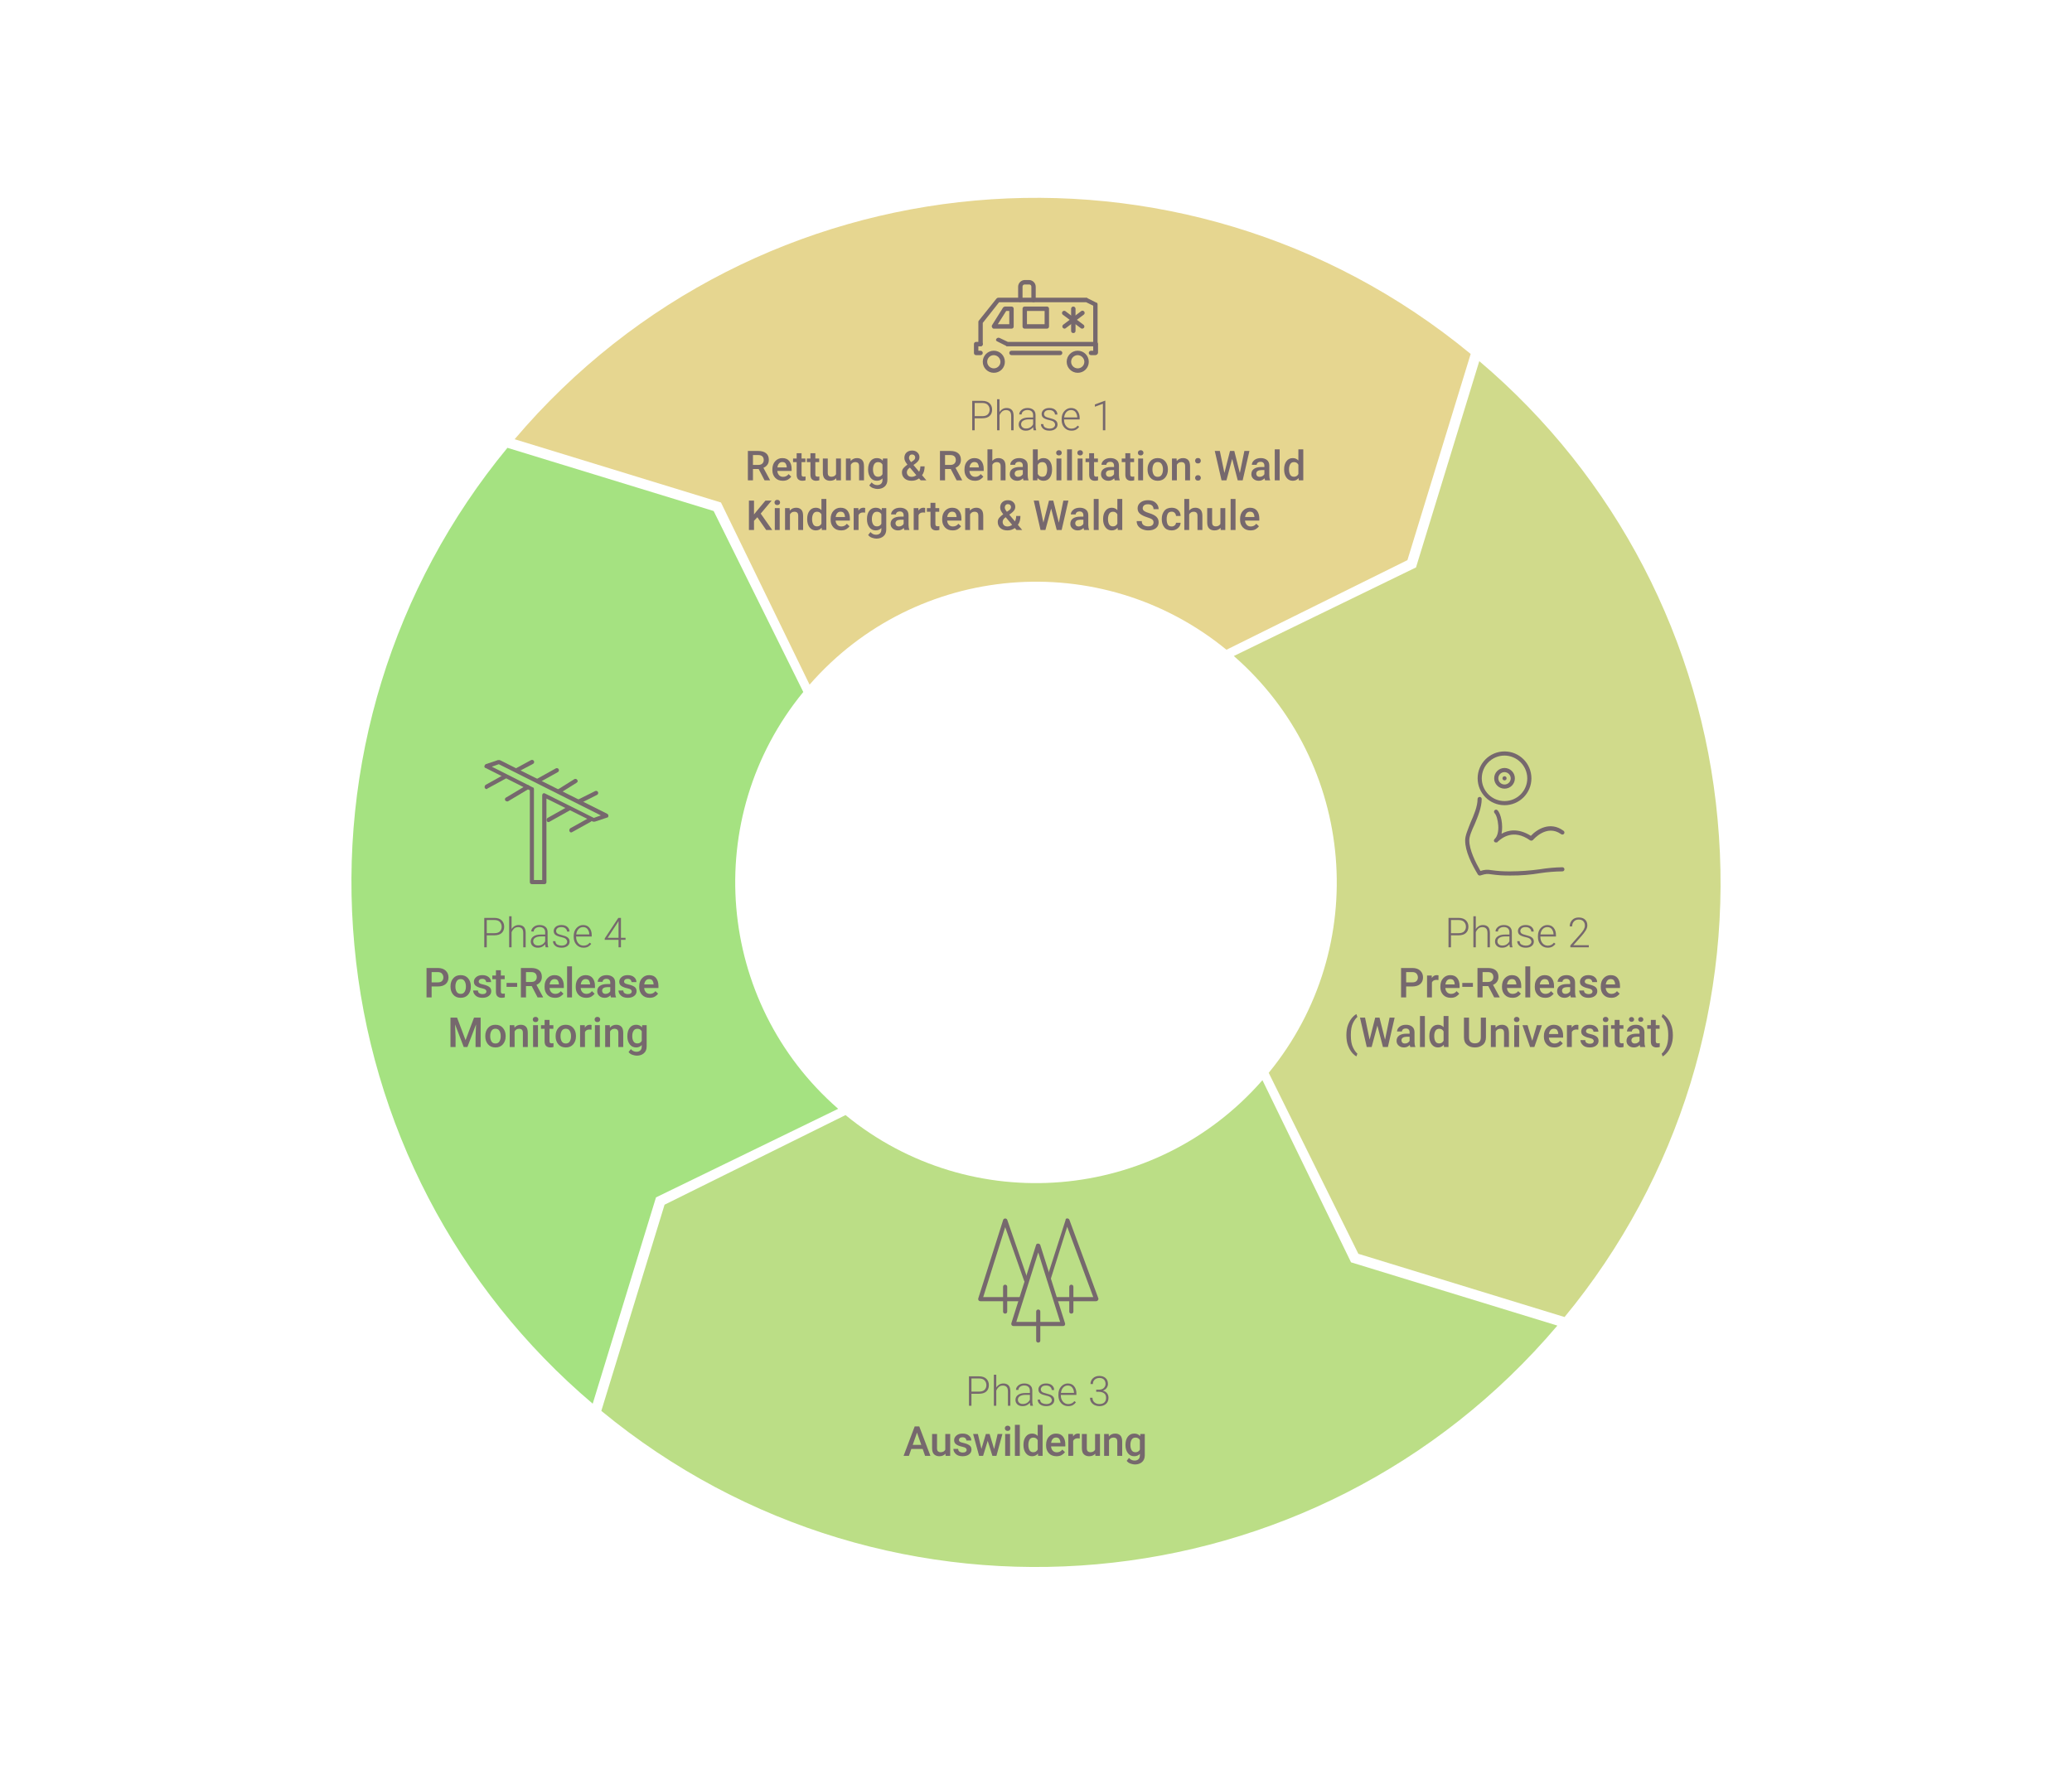
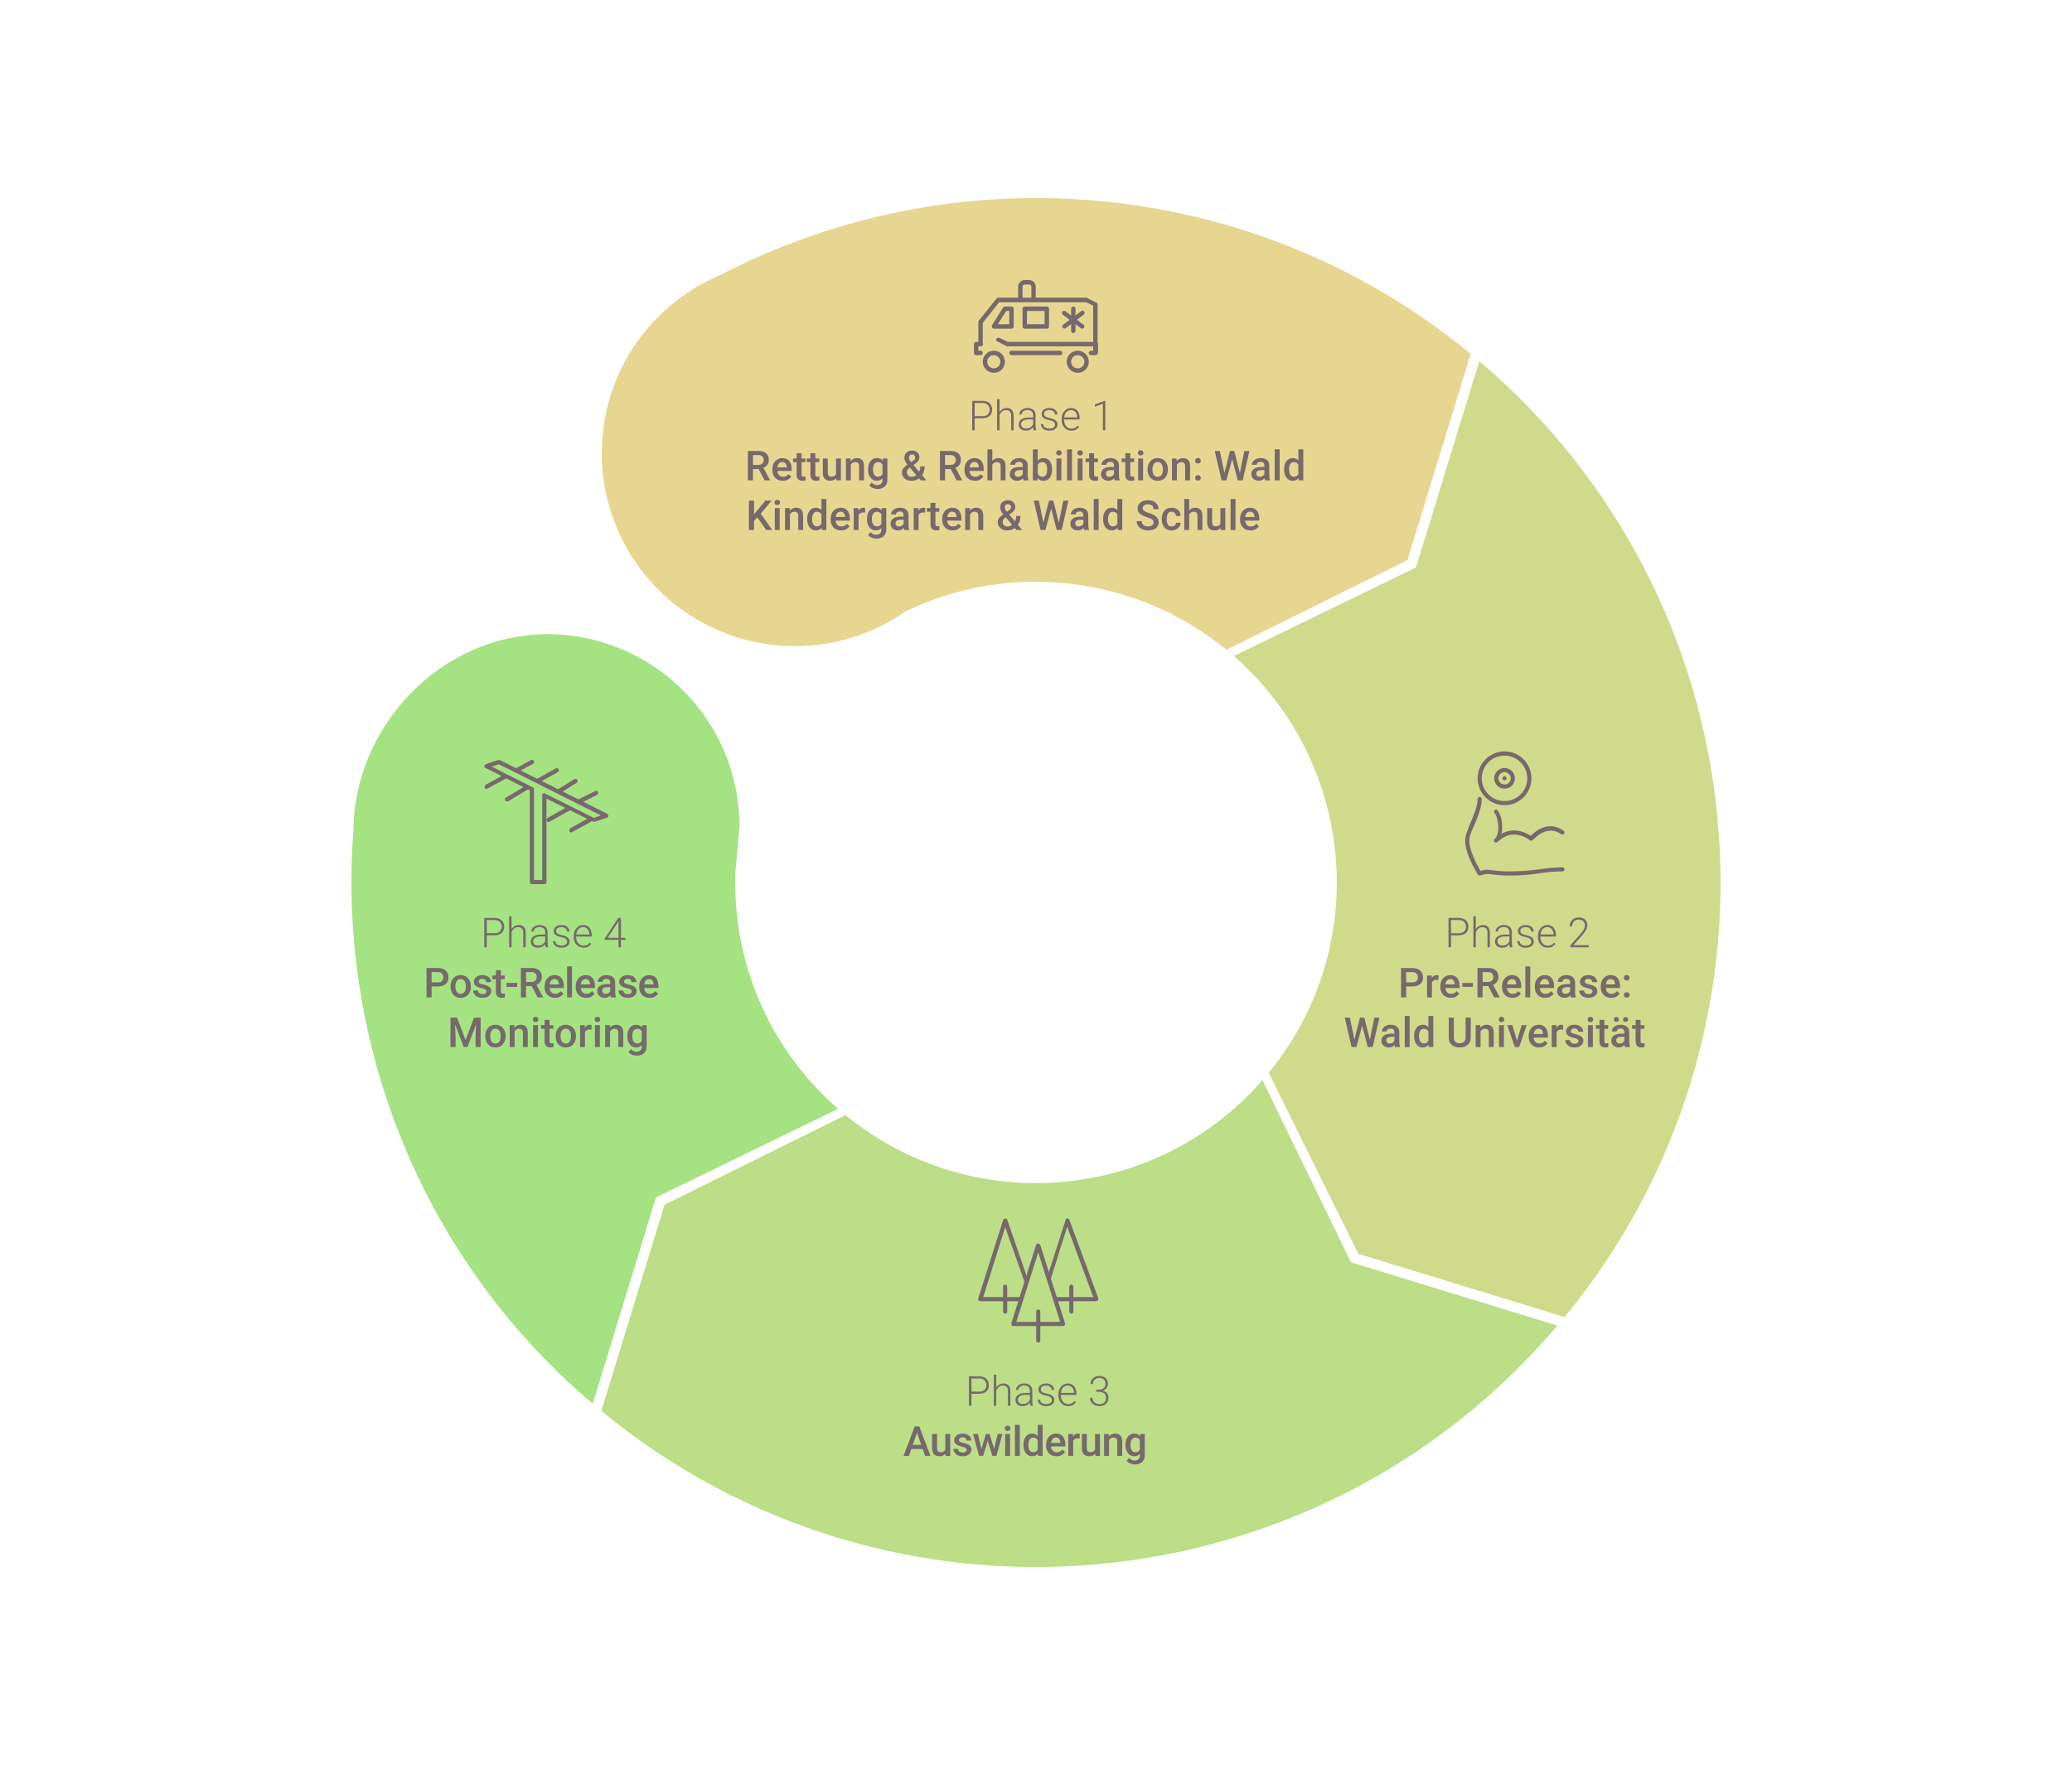
<svg xmlns="http://www.w3.org/2000/svg" viewBox="0 0 1202 1024">
  <defs>
    <style>
      .cls-1 {
        fill: #e6d690;
      }

      .cls-2 {
        fill: #d0da8b;
      }

      .cls-3 {
        fill: #bbde86;
      }

      .cls-4 {
        fill: #a5e281;
      }

      .cls-5, .cls-6 {
        font-size: 24px;
      }

      .cls-12, .cls-5, .cls-6 {
        fill: #76686d;
      }

      .cls-5 {
        font-family: -apple-system, BlinkMacSystemFont, "Segoe UI", "Roboto", "Oxygen", "Ubuntu", "Cantarell", "Fira Sans", "Droid Sans", "Helvetica Neue", sans-serif;
        font-weight:300;
      }

      .cls-6 {
        font-family: -apple-system, BlinkMacSystemFont, "Segoe UI", "Roboto", "Oxygen", "Ubuntu", "Cantarell", "Fira Sans", "Droid Sans", "Helvetica Neue", sans-serif;
        font-weight: 500;
      }

      .cls-7 {
        letter-spacing: 0em;
      }

      .cls-8 {
        letter-spacing: 0em;
      }

      .cls-9 {
        letter-spacing: -0.06em;
      }

      .cls-10 {
        letter-spacing: -0.02em;
      }

      .cls-11 {
        letter-spacing: -0.01em;
      }

      .cls-13 {
        letter-spacing: -0.01em;
      }
    </style>
  </defs>
  <g id="Layer_2" data-name="Layer 2">
    <g>
-       <path class="cls-1" d="M816.47,325l36.69-119.63a396.48,396.48,0,0,0-554.62,49.48l119.7,36.71,51.4,105.69A174.33,174.33,0,0,1,711.49,377Z" />
+       <path id="phase1" class="cls-1" d="M715.86,131.82A397.93,397.93,0,0,0,418.41,159.3l-.7.37a112,112,0,1,0,107.5,195.09A174.74,174.74,0,0,1,711.49,377l105-52,36.69-119.63A394.87,394.87,0,0,0,715.86,131.82ZM433.22,154.48h0Zm2.67-.65.1,0Zm2.7-.58.22,0Zm94.57,195.41-.15.12Z" />
      <path class="cls-2" d="M996.41,475.46A395.7,395.7,0,0,0,858.16,209.54l-36.71,119.7-105.69,51.4A174.33,174.33,0,0,1,736,622.49l52,105,119.63,36.69a395.72,395.72,0,0,0,88.78-288.7Z" />
      <path class="cls-3" d="M385.53,699,348.84,818.63a396.48,396.48,0,0,0,554.62-49.48l-119.7-36.71-51.4-105.69A174.33,174.33,0,0,1,490.51,647Z" />
-       <path class="cls-4" d="M205.59,548.54A395.7,395.7,0,0,0,343.84,814.46l36.71-119.7,105.69-51.4A174.33,174.33,0,0,1,466,401.51l-52-105L294.37,259.84a395.72,395.72,0,0,0-88.78,288.7Z" />
+       <path class="cls-4" d="M204.91,483A398.94,398.94,0,0,0,248.3,694.59a394.73,394.73,0,0,0,95.54,119.87l36.71-119.7,105.69-51.4a173.23,173.23,0,0,1-59-115.31,177,177,0,0,1-.68-21.5L429,479.5A111.5,111.5,0,0,0,317.5,368C255.92,368,205,421.42,205,483Z" />
    </g>
    <g>
      <text class="cls-5" transform="translate(561.82 249.65)">Phase 1</text>
      <text class="cls-6" transform="translate(432.1 278.72)">
        <tspan class="cls-7">Rettung &amp; Rehabilitation: Wald</tspan>
        <tspan x="0.61" y="28.8">Kindergarten &amp; Wald Schule</tspan>
      </text>
      <g>
        <path class="cls-12" d="M635.46,200.93a1.21,1.21,0,0,1-1.28-1.28V177.36l-4.1-2H579.6l-9.48,12v12.3a1.28,1.28,0,1,1-2.56,0V186.84a.94.94,0,0,1,.26-.77l10.25-12.81a1.33,1.33,0,0,1,1-.51h51.25c.26,0,.51,0,.51.26l5.12,2.56c.51,0,.77.51.77,1v23.06A1.21,1.21,0,0,1,635.46,200.93Z" />
        <path class="cls-12" d="M586.78,190.69H576.53c-.51,0-.77-.26-1-.77a1.14,1.14,0,0,1,0-1.28l6.41-10.25a1.94,1.94,0,0,1,1-.51h3.84a1.21,1.21,0,0,1,1.28,1.28V189.4A1.21,1.21,0,0,1,586.78,190.69Zm-7.94-2.56h6.66v-7.69H583.7Z" />
        <path class="cls-12" d="M635.46,206.06H632.9a1.28,1.28,0,1,1,0-2.56h1.28v-2.56h-50c-.26,0-.51,0-.51-.26l-5.12-2.56c-.77-.26-1-1-.51-1.54a1.47,1.47,0,0,1,1.79-.51l4.87,2.31h51a1.21,1.21,0,0,1,1.28,1.28v5.12A1.62,1.62,0,0,1,635.46,206.06Z" />
        <path class="cls-12" d="M568.84,206.06h-2.56a1.21,1.21,0,0,1-1.28-1.28v-5.12a1.21,1.21,0,0,1,1.28-1.28h2.56a1.28,1.28,0,0,1,0,2.56h-1.28v2.56h1.28a1.28,1.28,0,0,1,0,2.56Z" />
        <path class="cls-12" d="M615,206.06H586.78a1.28,1.28,0,0,1,0-2.56H615a1.28,1.28,0,1,1,0,2.56Z" />
        <path class="cls-12" d="M622.65,193.25a1.21,1.21,0,0,1-1.28-1.28V179.15a1.28,1.28,0,1,1,2.56,0V192A1.21,1.21,0,0,1,622.65,193.25Z" />
        <path class="cls-12" d="M627.78,190.69a.94.94,0,0,1-.77-.26l-10.25-7.69a1.28,1.28,0,1,1,1.54-2l10.25,7.69a1.27,1.27,0,0,1,.26,1.79A1.33,1.33,0,0,1,627.78,190.69Z" />
        <path class="cls-12" d="M617.53,190.69a1.33,1.33,0,0,1-1-.51,1.27,1.27,0,0,1,.26-1.79L627,180.69a1.28,1.28,0,1,1,1.54,2l-10.25,7.69A.94.94,0,0,1,617.53,190.69Z" />
        <path class="cls-12" d="M607.28,190.69H594.47a1.21,1.21,0,0,1-1.28-1.28V179.15a1.21,1.21,0,0,1,1.28-1.28h12.81a1.21,1.21,0,0,1,1.28,1.28V189.4A1.21,1.21,0,0,1,607.28,190.69Zm-11.53-2.56H606v-7.69H595.75Z" />
        <path class="cls-12" d="M625.21,216.31a6.41,6.41,0,1,1,6.41-6.41A6.34,6.34,0,0,1,625.21,216.31Zm0-10.25a3.84,3.84,0,1,0,3.84,3.84A3.94,3.94,0,0,0,625.21,206.06Z" />
        <path class="cls-12" d="M576.53,216.31a6.41,6.41,0,1,1,6.41-6.41A6.34,6.34,0,0,1,576.53,216.31Zm0-10.25a3.84,3.84,0,1,0,3.84,3.84A3.94,3.94,0,0,0,576.53,206.06Z" />
        <path class="cls-12" d="M599.59,175.31a1.21,1.21,0,0,1-1.28-1.28v-7.69a1.21,1.21,0,0,0-1.28-1.28h-2.56a1.21,1.21,0,0,0-1.28,1.28V174a1.28,1.28,0,1,1-2.56,0v-7.69a3.94,3.94,0,0,1,3.84-3.84H597a3.94,3.94,0,0,1,3.84,3.84V174A1.21,1.21,0,0,1,599.59,175.31Z" />
      </g>
    </g>
    <g>
      <text class="cls-5" transform="translate(838.13 549.65)">Phase 2</text>
      <text class="cls-6" transform="translate(811.03 578.72)">
-         <tspan>Pre-Release</tspan>
-         <tspan x="-31.49" y="28.8">(Wald Universität)</tspan>
+         <tspan>Pre-Release:</tspan>
+         <tspan x="-31.49" y="28.8">Wald Universität</tspan>
      </text>
      <g>
        <path class="cls-12" d="M858.4,508a1.25,1.25,0,0,1-1-.48c-3.6-6-7.44-13.44-7.44-19.92,0-2.88,1.68-6.48,3.12-10.32,1.92-4.32,4.08-9.36,4.08-13.68a1.2,1.2,0,1,1,2.4,0c0,4.8-2.16,10.08-4.08,14.64-1.68,3.6-3.12,7-3.12,9.36,0,5.52,3.6,12.72,6.48,17.76a11.66,11.66,0,0,1,6.24-.48,70.38,70.38,0,0,0,11.28.72,128.94,128.94,0,0,0,16.8-1.2,92.26,92.26,0,0,1,13.2-1.2,1.2,1.2,0,0,1,0,2.4,91.89,91.89,0,0,0-12.72,1A98.73,98.73,0,0,1,876.4,508a71.79,71.79,0,0,1-11.52-.72c-1.92-.24-2.4-.48-6.24.72Z" />
        <path class="cls-12" d="M868,488.8a1.44,1.44,0,0,1-1-.24,1.16,1.16,0,0,1,0-1.68l.24-.24c1.44-1.44,2.16-4.32,1.92-7.68-.24-3.12-1-6-2.16-7.2a1.19,1.19,0,0,1,1.68-1.68c2.16,2.16,3.36,8.64,2.4,13.68,3.84-2.16,9.6-3.36,17,1.2,3.6-3.84,11.28-8.64,19-2.88a1.2,1.2,0,1,1-1.44,1.92c-8.4-6-16.08,3.12-16.32,3.36a1.48,1.48,0,0,1-1.68.24c-9.84-7-16.56-1.2-18.72.72l-.24.24C868.72,488.8,868.24,488.8,868,488.8Z" />
        <path class="cls-12" d="M872.8,452.8a1.2,1.2,0,1,1,0-2.4h0a1.2,1.2,0,0,1,0,2.4Z" />
        <path class="cls-12" d="M872.8,457.6a6,6,0,1,1,6-6A5.94,5.94,0,0,1,872.8,457.6Zm0-9.6a3.6,3.6,0,1,0,3.6,3.6A3.69,3.69,0,0,0,872.8,448Z" />
        <path class="cls-12" d="M872.8,467.2a15.6,15.6,0,1,1,15.6-15.6A15.57,15.57,0,0,1,872.8,467.2Zm0-28.8A13.2,13.2,0,1,0,886,451.6,13.32,13.32,0,0,0,872.8,438.4Z" />
      </g>
    </g>
    <g>
      <text class="cls-5" transform="translate(559.94 815.65)">Phase 3</text>
      <text class="cls-6" transform="translate(523.97 844.72)">
        <tspan class="cls-10">Auswilderung</tspan>
      </text>
      <g id="_Group_" data-name="&lt;Group&gt;">
        <g id="_Group_2" data-name="&lt;Group&gt;">
          <path id="_Path_" data-name="&lt;Path&gt;" class="cls-12" d="M591.5,755H568.7a1.25,1.25,0,0,1-1-.48,1.44,1.44,0,0,1-.24-1L581.9,708a1.22,1.22,0,0,1,1.2-1h0a1.32,1.32,0,0,1,1.2.72l12,34.8a1.14,1.14,0,0,1-2.16.72l-11-31.2L570.38,752.6H591.5a1.2,1.2,0,1,1,0,2.4Z" />
        </g>
        <g id="_Group_3" data-name="&lt;Group&gt;">
          <path id="_Path_2" data-name="&lt;Path&gt;" class="cls-12" d="M635.9,755H613.1a1.2,1.2,0,0,1,0-2.4h21.12L619.1,711.8l-9.6,30.48a1.14,1.14,0,1,1-2.16-.72l10.8-33.6a.88.88,0,0,1,1-1,1.32,1.32,0,0,1,1.2.72l16.8,45.6c.24.48,0,.72-.24,1.2A1.25,1.25,0,0,1,635.9,755Z" />
        </g>
        <g id="_Group_4" data-name="&lt;Group&gt;">
          <path id="_Path_3" data-name="&lt;Path&gt;" class="cls-12" d="M602.3,779a1.13,1.13,0,0,1-1.2-1.2V761a1.2,1.2,0,0,1,2.4,0v16.8A1.13,1.13,0,0,1,602.3,779Z" />
        </g>
        <g id="_Group_5" data-name="&lt;Group&gt;">
          <path id="_Path_4" data-name="&lt;Path&gt;" class="cls-12" d="M621.5,762.2a1.13,1.13,0,0,1-1.2-1.2V746.6a1.2,1.2,0,1,1,2.4,0V761A1.13,1.13,0,0,1,621.5,762.2Z" />
        </g>
        <g id="_Group_6" data-name="&lt;Group&gt;">
          <path id="_Path_5" data-name="&lt;Path&gt;" class="cls-12" d="M583.1,762.2a1.13,1.13,0,0,1-1.2-1.2V746.6a1.2,1.2,0,1,1,2.4,0V761A1.13,1.13,0,0,1,583.1,762.2Z" />
        </g>
        <g id="_Group_7" data-name="&lt;Group&gt;">
          <path id="_Compound_Path_" data-name="&lt;Compound Path&gt;" class="cls-12" d="M616.7,769.4H587.9a1.25,1.25,0,0,1-1-.48,1.44,1.44,0,0,1-.24-1l14.4-45.6c.24-1,1.92-1,2.4,0L617.9,768c0,.48,0,.72-.24,1A1.25,1.25,0,0,1,616.7,769.4ZM589.58,767H615L602.3,726.68Z" />
        </g>
      </g>
    </g>
    <g>
      <text class="cls-5" transform="translate(278.76 549.65)">Phase 4</text>
      <text class="cls-6" transform="translate(245.69 578.72)">
        <tspan class="cls-10">Post-Release</tspan>
        <tspan x="13.89" y="28.8">Monitoring</tspan>
      </text>
      <g>
        <path class="cls-12" d="M282.2,457.83c-.48,0-.72-.24-1-.72a1.59,1.59,0,0,1,.48-1.68l10.79-6a1.23,1.23,0,0,1,1.2,2.16l-11,6C282.68,457.83,282.44,457.83,282.2,457.83Z" />
        <path class="cls-12" d="M294.18,465a1.25,1.25,0,0,1-1-.48,1.12,1.12,0,0,1,.24-1.68l12-7.19a1.26,1.26,0,0,1,1.68.48c.48.72.24,1.2-.48,1.68l-12,7.19Z" />
        <path class="cls-12" d="M318.15,477c-.48,0-.72-.24-1-.72a1.59,1.59,0,0,1,.48-1.68l12-6.71a1.23,1.23,0,1,1,1.2,2.16l-12,6.71A.88.88,0,0,1,318.15,477Z" />
        <path class="cls-12" d="M331.33,483c-.48,0-.72-.24-1-.72a1.59,1.59,0,0,1,.48-1.68l10.79-6a1.23,1.23,0,1,1,1.2,2.16l-10.79,6A.88.88,0,0,1,331.33,483Z" />
        <path class="cls-12" d="M315.75,513h-7.19a1.13,1.13,0,0,1-1.2-1.2V458.55l-25.65-12.94c-.48,0-.72-.48-.72-1a2,2,0,0,1,.72-1.2l7.19-2.4h1l62.32,31.16a1.32,1.32,0,0,1,.72,1.2c0,.48-.24,1-.72,1l-7.19,2.4h-1L317,463.35v48.42A1.13,1.13,0,0,1,315.75,513Zm-6-2.4h4.79V461.43a1.25,1.25,0,0,1,.48-1,1.07,1.07,0,0,1,1.2,0l28.28,14.14,4.07-1.44-59.2-29.72-4.07,1.44,23.73,12c.48,0,.72.48.72,1Z" />
        <path class="cls-12" d="M300.17,448c-.48,0-1-.24-1-.72a1.59,1.59,0,0,1,.48-1.68l8.39-4.55a1.23,1.23,0,0,1,1.2,2.16l-8.63,4.55C300.65,448,300.41,448,300.17,448Z" />
        <path class="cls-12" d="M312.16,454.24c-.48,0-.72-.24-1-.72a1.59,1.59,0,0,1,.48-1.68l10.79-6a1.23,1.23,0,1,1,1.2,2.16l-10.79,6A.88.88,0,0,1,312.16,454.24Z" />
        <path class="cls-12" d="M324.14,460.23a1.25,1.25,0,0,1-1-.48,1.26,1.26,0,0,1,.48-1.68l9.59-6a1.26,1.26,0,0,1,1.68.48c.48.72.24,1.2-.48,1.68l-9.59,6Z" />
        <path class="cls-12" d="M336.13,466.22c-.48,0-1-.24-1-.72a1.59,1.59,0,0,1,.48-1.68l9.59-4.79a1.23,1.23,0,1,1,1.2,2.16L336.85,466A.88.88,0,0,1,336.13,466.22Z" />
      </g>
    </g>
  </g>
</svg>
